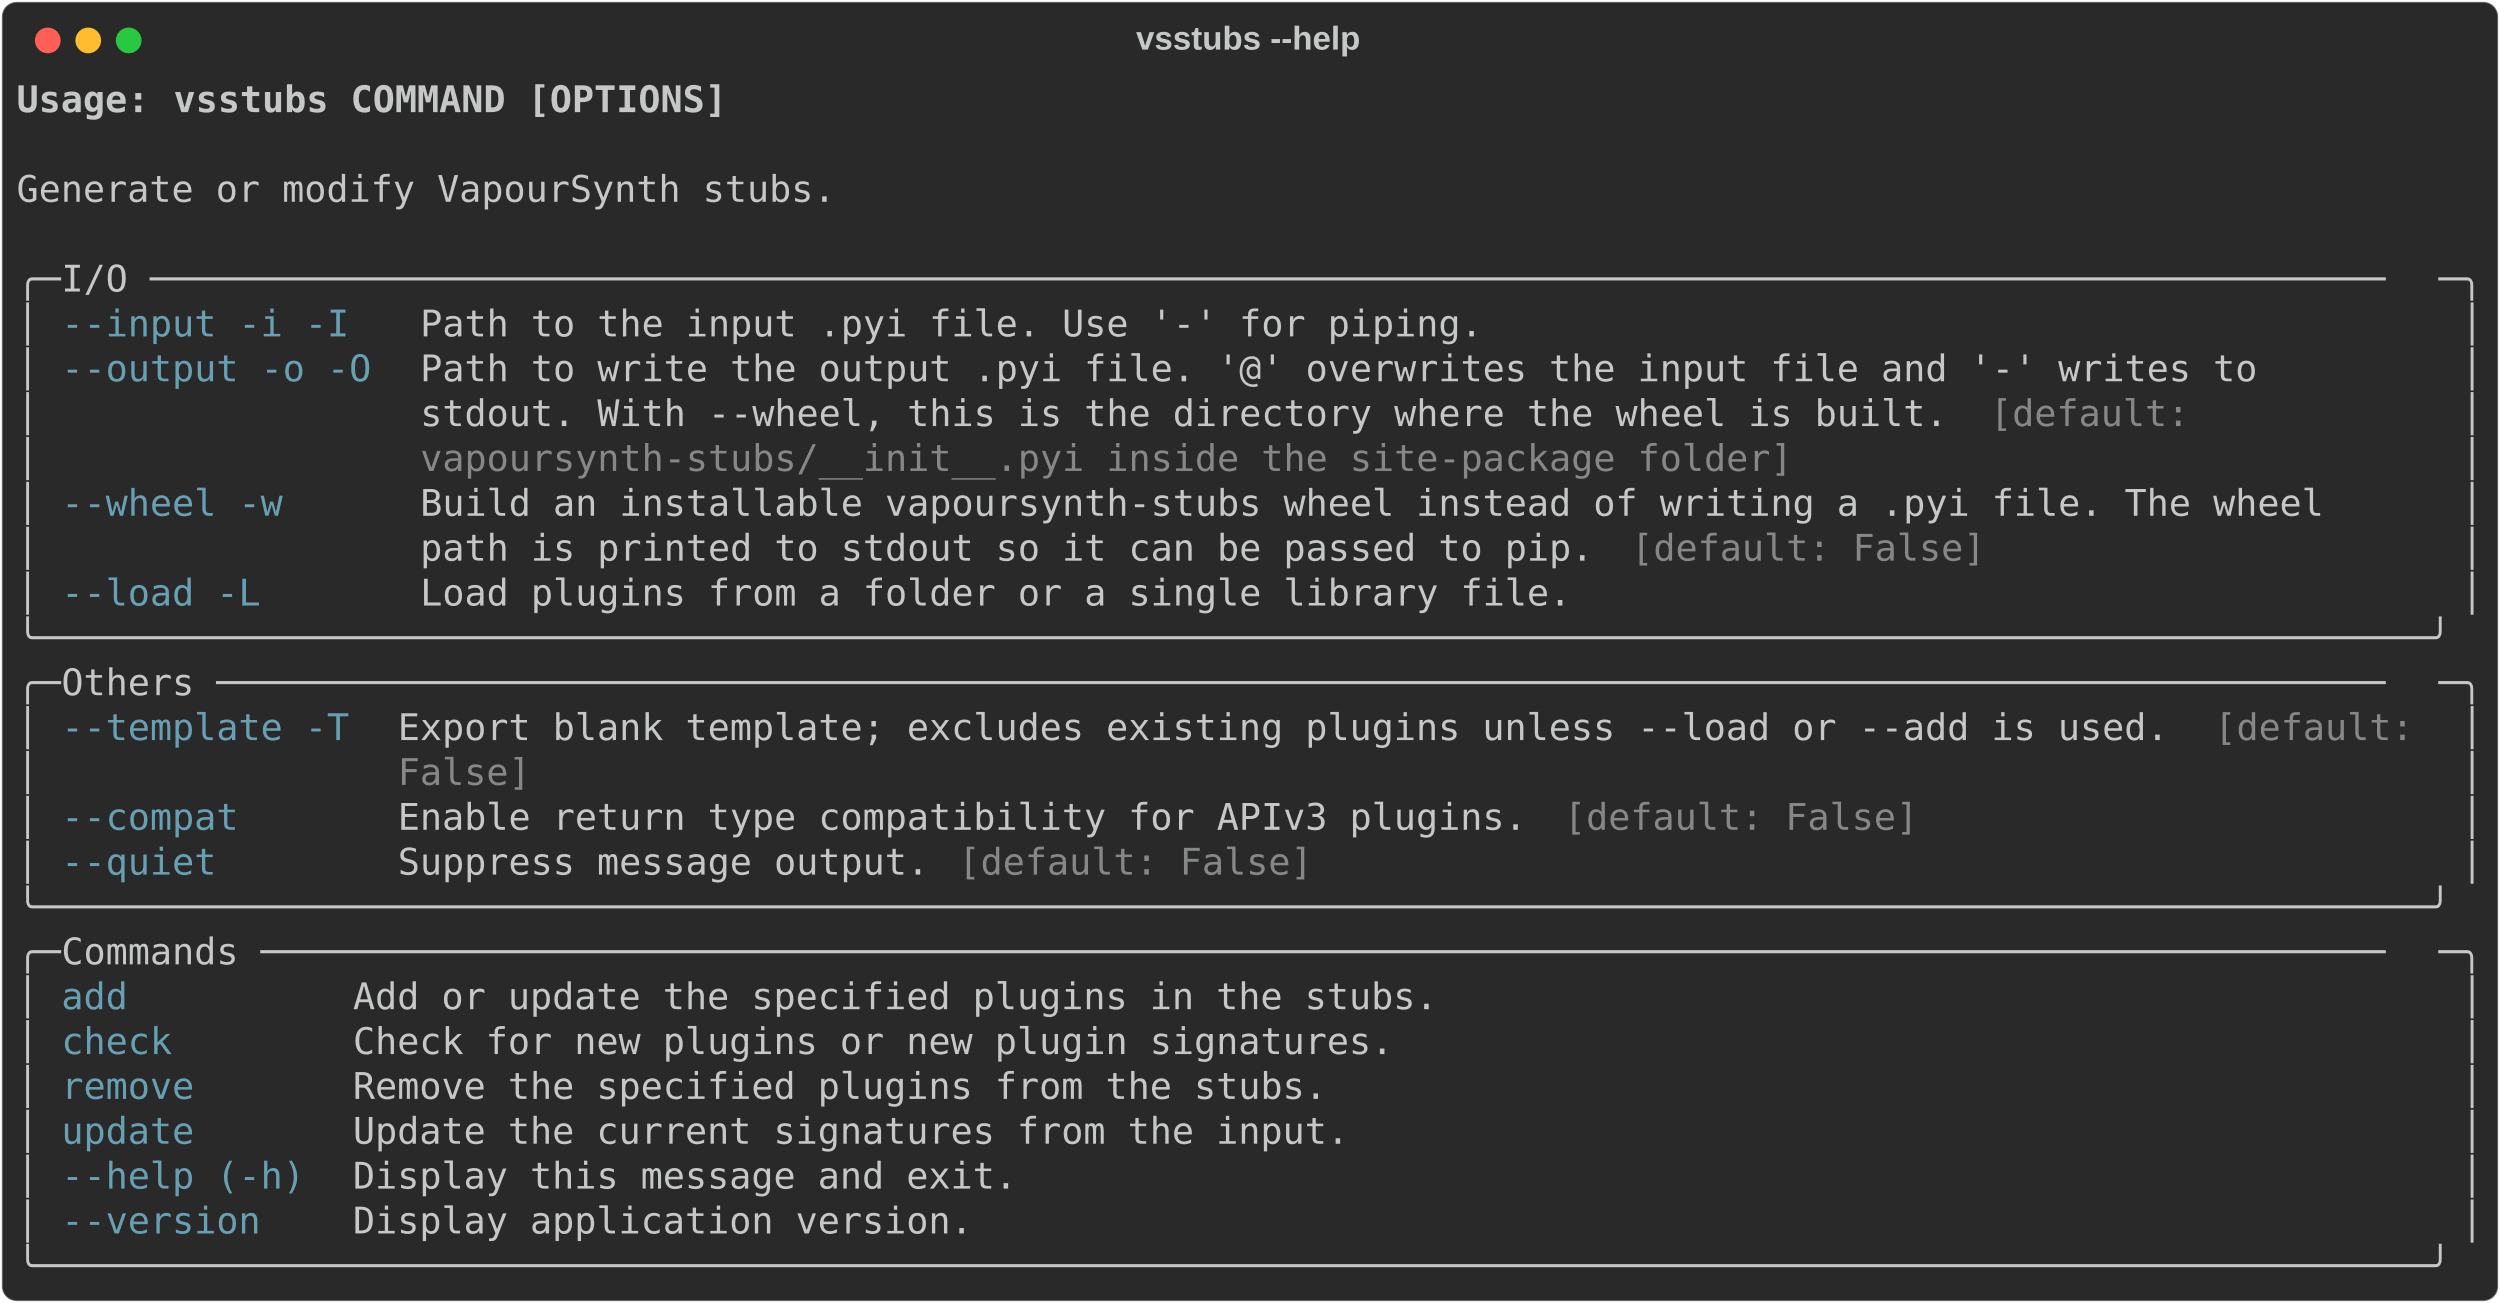
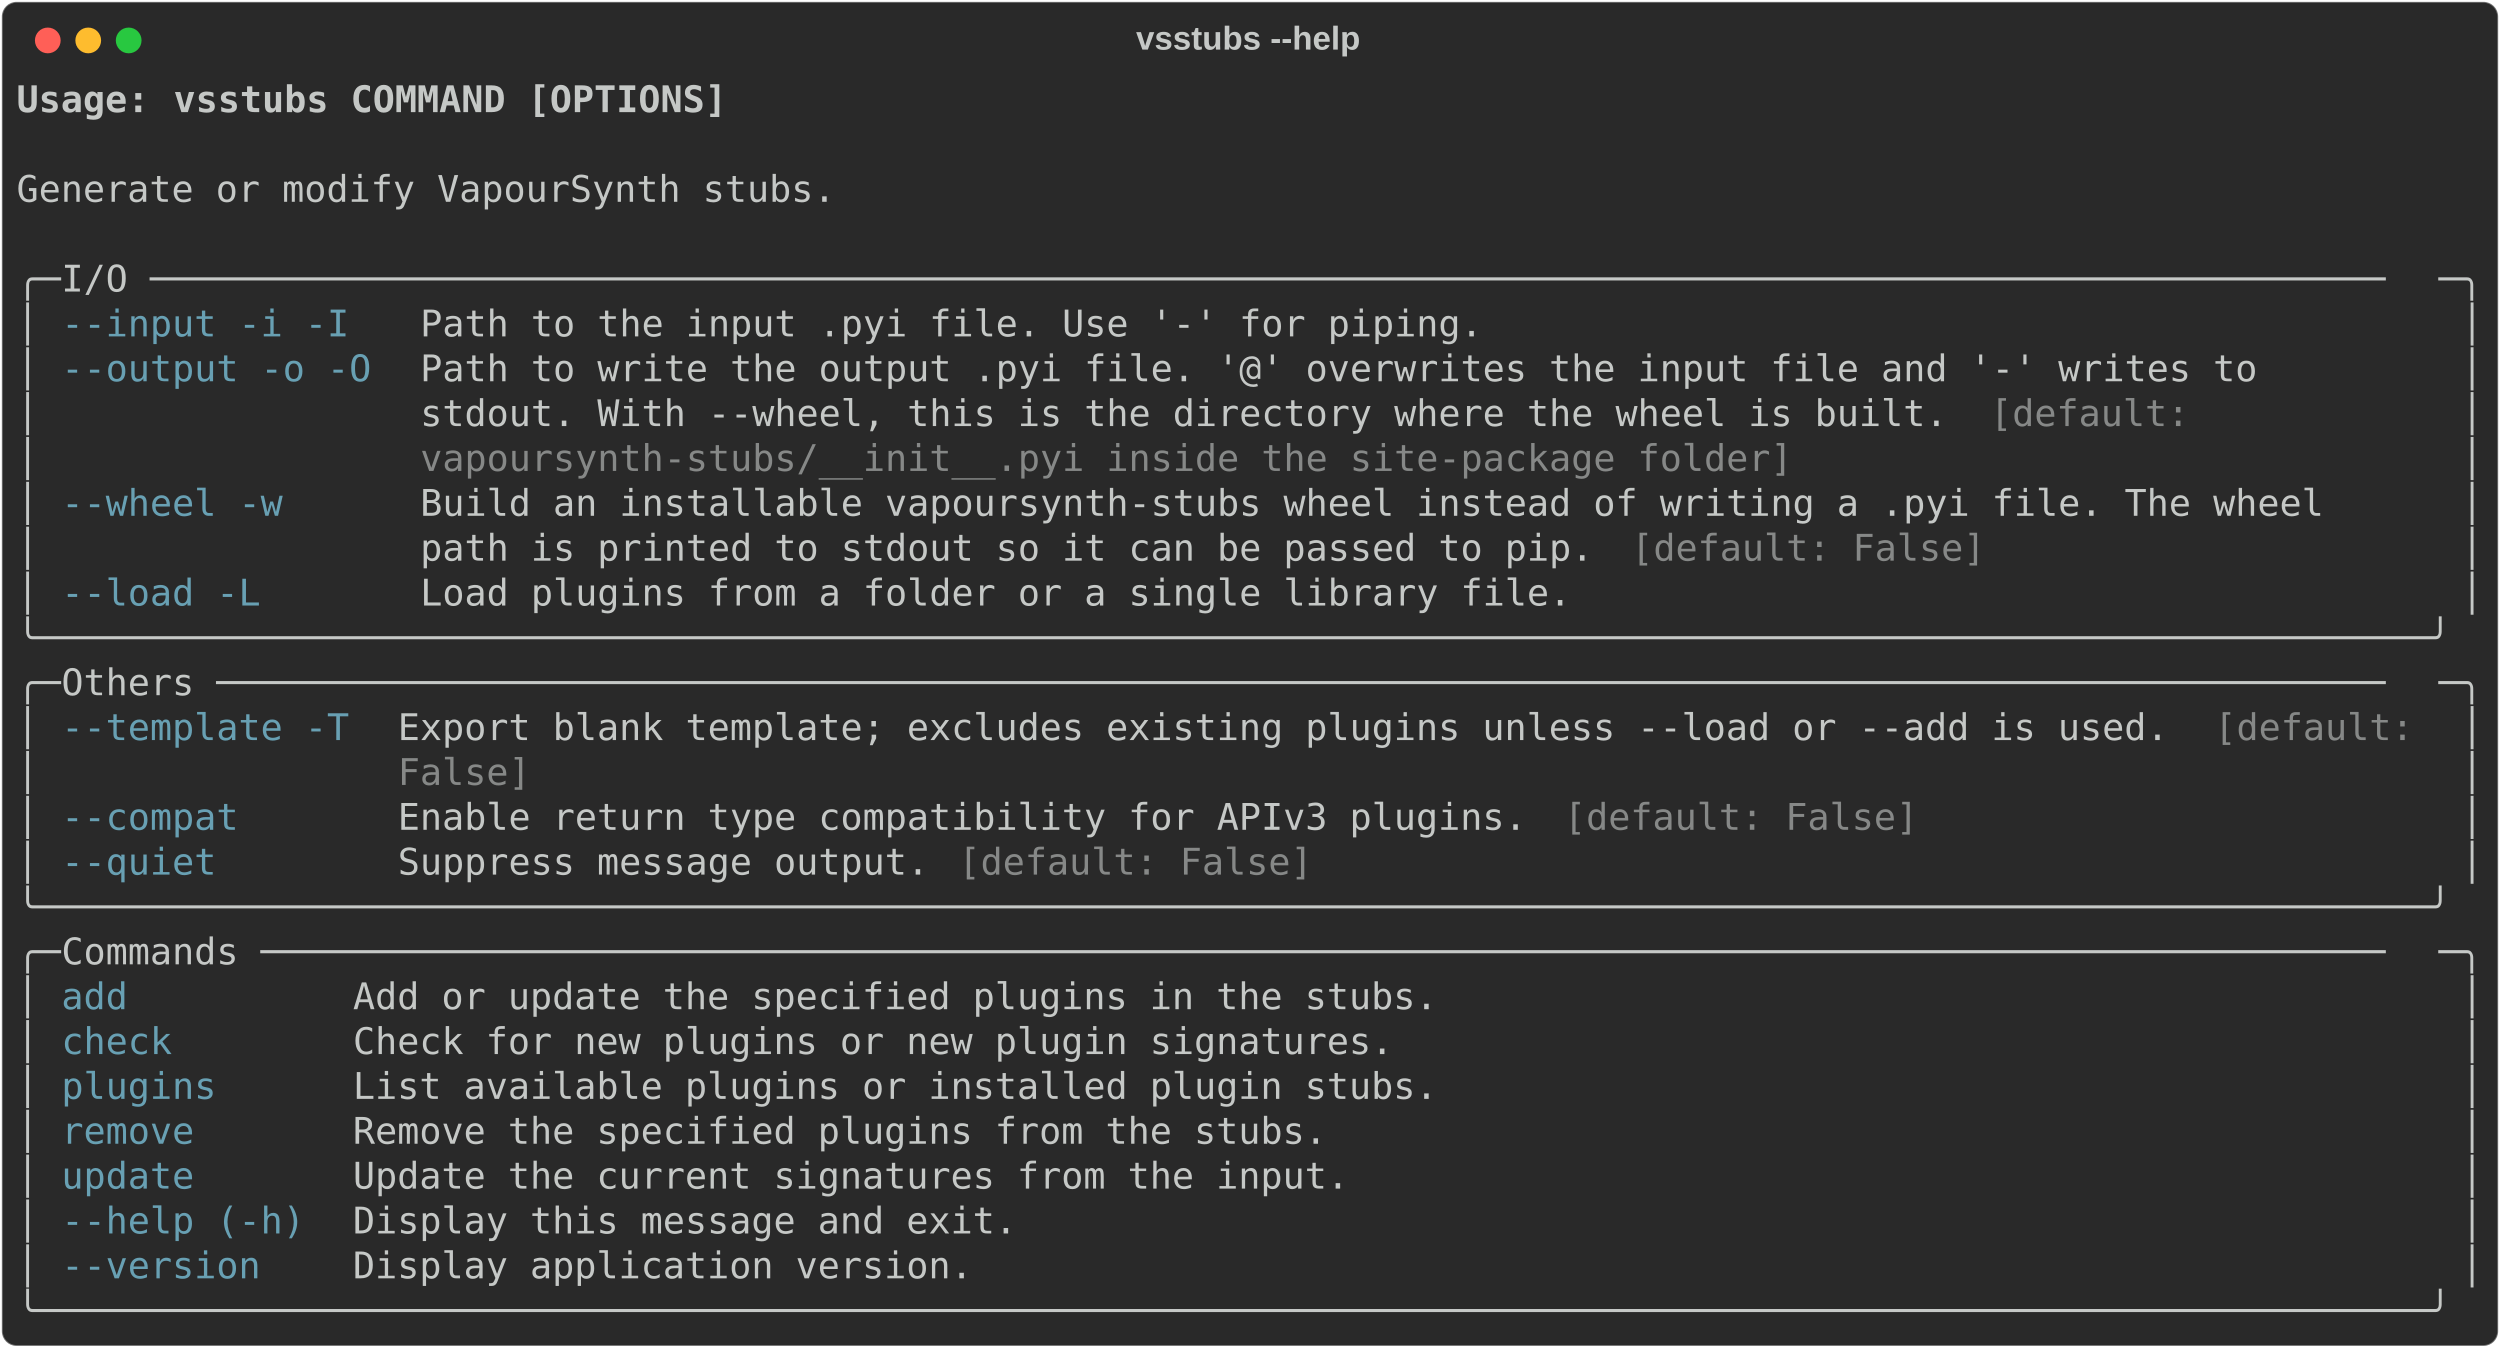
- <svg xmlns="http://www.w3.org/2000/svg" class="rich-terminal" viewBox="0 0 1360 708.8">
+ <svg xmlns="http://www.w3.org/2000/svg" class="rich-terminal" viewBox="0 0 1360 733.2">
  <style>

    @font-face {
        font-family: "Fira Code";
        src: local("FiraCode-Regular"),
                url("https://cdnjs.cloudflare.com/ajax/libs/firacode/6.2.0/woff2/FiraCode-Regular.woff2") format("woff2"),
                url("https://cdnjs.cloudflare.com/ajax/libs/firacode/6.2.0/woff/FiraCode-Regular.woff") format("woff");
        font-style: normal;
        font-weight: 400;
    }
    @font-face {
        font-family: "Fira Code";
        src: local("FiraCode-Bold"),
                url("https://cdnjs.cloudflare.com/ajax/libs/firacode/6.2.0/woff2/FiraCode-Bold.woff2") format("woff2"),
                url("https://cdnjs.cloudflare.com/ajax/libs/firacode/6.2.0/woff/FiraCode-Bold.woff") format("woff");
        font-style: bold;
        font-weight: 700;
    }

-     .terminal-2310073051-matrix {
+     .terminal-826497034-matrix {
        font-family: Fira Code, monospace;
        font-size: 20px;
        line-height: 24.4px;
        font-variant-east-asian: full-width;
    }

-     .terminal-2310073051-title {
+     .terminal-826497034-title {
        font-size: 18px;
        font-weight: bold;
        font-family: arial;
    }

-     .terminal-2310073051-r1 { fill: #c5c8c6;font-weight: bold }
- .terminal-2310073051-r2 { fill: #c5c8c6 }
- .terminal-2310073051-r3 { fill: #68a0b3 }
- .terminal-2310073051-r4 { fill: #868887 }
+     .terminal-826497034-r1 { fill: #c5c8c6;font-weight: bold }
+ .terminal-826497034-r2 { fill: #c5c8c6 }
+ .terminal-826497034-r3 { fill: #68a0b3 }
+ .terminal-826497034-r4 { fill: #868887 }
    </style>
  <defs>
-     <clipPath id="terminal-2310073051-clip-terminal">
-       <rect x="0" y="0" width="1341.0" height="657.8" />
-     </clipPath>
-     <clipPath id="terminal-2310073051-line-0">
+     <clipPath id="terminal-826497034-clip-terminal">
+       <rect x="0" y="0" width="1341.0" height="682.2" />
+     </clipPath>
+     <clipPath id="terminal-826497034-line-0">
      <rect x="0" y="1.5" width="1342" height="24.65" />
    </clipPath>
-     <clipPath id="terminal-2310073051-line-1">
+     <clipPath id="terminal-826497034-line-1">
      <rect x="0" y="25.9" width="1342" height="24.65" />
    </clipPath>
-     <clipPath id="terminal-2310073051-line-2">
+     <clipPath id="terminal-826497034-line-2">
      <rect x="0" y="50.3" width="1342" height="24.65" />
    </clipPath>
-     <clipPath id="terminal-2310073051-line-3">
+     <clipPath id="terminal-826497034-line-3">
      <rect x="0" y="74.7" width="1342" height="24.65" />
    </clipPath>
-     <clipPath id="terminal-2310073051-line-4">
+     <clipPath id="terminal-826497034-line-4">
      <rect x="0" y="99.1" width="1342" height="24.65" />
    </clipPath>
-     <clipPath id="terminal-2310073051-line-5">
+     <clipPath id="terminal-826497034-line-5">
      <rect x="0" y="123.5" width="1342" height="24.65" />
    </clipPath>
-     <clipPath id="terminal-2310073051-line-6">
+     <clipPath id="terminal-826497034-line-6">
      <rect x="0" y="147.9" width="1342" height="24.65" />
    </clipPath>
-     <clipPath id="terminal-2310073051-line-7">
+     <clipPath id="terminal-826497034-line-7">
      <rect x="0" y="172.3" width="1342" height="24.65" />
    </clipPath>
-     <clipPath id="terminal-2310073051-line-8">
+     <clipPath id="terminal-826497034-line-8">
      <rect x="0" y="196.7" width="1342" height="24.65" />
    </clipPath>
-     <clipPath id="terminal-2310073051-line-9">
+     <clipPath id="terminal-826497034-line-9">
      <rect x="0" y="221.1" width="1342" height="24.65" />
    </clipPath>
-     <clipPath id="terminal-2310073051-line-10">
+     <clipPath id="terminal-826497034-line-10">
      <rect x="0" y="245.5" width="1342" height="24.65" />
    </clipPath>
-     <clipPath id="terminal-2310073051-line-11">
+     <clipPath id="terminal-826497034-line-11">
      <rect x="0" y="269.9" width="1342" height="24.65" />
    </clipPath>
-     <clipPath id="terminal-2310073051-line-12">
+     <clipPath id="terminal-826497034-line-12">
      <rect x="0" y="294.3" width="1342" height="24.65" />
    </clipPath>
-     <clipPath id="terminal-2310073051-line-13">
+     <clipPath id="terminal-826497034-line-13">
      <rect x="0" y="318.7" width="1342" height="24.65" />
    </clipPath>
-     <clipPath id="terminal-2310073051-line-14">
+     <clipPath id="terminal-826497034-line-14">
      <rect x="0" y="343.1" width="1342" height="24.65" />
    </clipPath>
-     <clipPath id="terminal-2310073051-line-15">
+     <clipPath id="terminal-826497034-line-15">
      <rect x="0" y="367.5" width="1342" height="24.65" />
    </clipPath>
-     <clipPath id="terminal-2310073051-line-16">
+     <clipPath id="terminal-826497034-line-16">
      <rect x="0" y="391.9" width="1342" height="24.65" />
    </clipPath>
-     <clipPath id="terminal-2310073051-line-17">
+     <clipPath id="terminal-826497034-line-17">
      <rect x="0" y="416.3" width="1342" height="24.65" />
    </clipPath>
-     <clipPath id="terminal-2310073051-line-18">
+     <clipPath id="terminal-826497034-line-18">
      <rect x="0" y="440.7" width="1342" height="24.65" />
    </clipPath>
-     <clipPath id="terminal-2310073051-line-19">
+     <clipPath id="terminal-826497034-line-19">
      <rect x="0" y="465.1" width="1342" height="24.65" />
    </clipPath>
-     <clipPath id="terminal-2310073051-line-20">
+     <clipPath id="terminal-826497034-line-20">
      <rect x="0" y="489.5" width="1342" height="24.65" />
    </clipPath>
-     <clipPath id="terminal-2310073051-line-21">
+     <clipPath id="terminal-826497034-line-21">
      <rect x="0" y="513.9" width="1342" height="24.65" />
    </clipPath>
-     <clipPath id="terminal-2310073051-line-22">
+     <clipPath id="terminal-826497034-line-22">
      <rect x="0" y="538.3" width="1342" height="24.65" />
    </clipPath>
-     <clipPath id="terminal-2310073051-line-23">
+     <clipPath id="terminal-826497034-line-23">
      <rect x="0" y="562.7" width="1342" height="24.65" />
    </clipPath>
-     <clipPath id="terminal-2310073051-line-24">
+     <clipPath id="terminal-826497034-line-24">
      <rect x="0" y="587.1" width="1342" height="24.65" />
    </clipPath>
-     <clipPath id="terminal-2310073051-line-25">
+     <clipPath id="terminal-826497034-line-25">
      <rect x="0" y="611.5" width="1342" height="24.65" />
    </clipPath>
+     <clipPath id="terminal-826497034-line-26">
+       <rect x="0" y="635.9" width="1342" height="24.65" />
+     </clipPath>
  </defs>
-   <rect fill="#292929" stroke="rgba(255,255,255,0.35)" stroke-width="1" x="1" y="1" width="1358" height="706.8" rx="8" />
-   <text class="terminal-2310073051-title" fill="#c5c8c6" text-anchor="middle" x="679" y="27">vsstubs --help</text>
+   <rect fill="#292929" stroke="rgba(255,255,255,0.35)" stroke-width="1" x="1" y="1" width="1358" height="731.2" rx="8" />
+   <text class="terminal-826497034-title" fill="#c5c8c6" text-anchor="middle" x="679" y="27">vsstubs --help</text>
  <g transform="translate(26,22)">
    <circle cx="0" cy="0" r="7" fill="#ff5f57" />
    <circle cx="22" cy="0" r="7" fill="#febc2e" />
    <circle cx="44" cy="0" r="7" fill="#28c840" />
  </g>
-   <g transform="translate(9, 41)" clip-path="url(#terminal-2310073051-clip-terminal)">
-     <g class="terminal-2310073051-matrix">
-       <text class="terminal-2310073051-r1" x="0" y="20" textLength="85.4" clip-path="url(#terminal-2310073051-line-0)">Usage: </text>
-       <text class="terminal-2310073051-r1" x="85.4" y="20" textLength="305" clip-path="url(#terminal-2310073051-line-0)">vsstubs COMMAND [OPTIONS]</text>
-       <text class="terminal-2310073051-r2" x="1342" y="20" textLength="12.2" clip-path="url(#terminal-2310073051-line-0)">
- </text>
-       <text class="terminal-2310073051-r2" x="1342" y="44.4" textLength="12.2" clip-path="url(#terminal-2310073051-line-1)">
- </text>
-       <text class="terminal-2310073051-r2" x="0" y="68.8" textLength="451.4" clip-path="url(#terminal-2310073051-line-2)">Generate or modify VapourSynth stubs.</text>
-       <text class="terminal-2310073051-r2" x="1342" y="68.8" textLength="12.2" clip-path="url(#terminal-2310073051-line-2)">
- </text>
-       <text class="terminal-2310073051-r2" x="1342" y="93.2" textLength="12.2" clip-path="url(#terminal-2310073051-line-3)">
- </text>
-       <text class="terminal-2310073051-r2" x="0" y="117.6" textLength="24.4" clip-path="url(#terminal-2310073051-line-4)">╭─</text>
-       <text class="terminal-2310073051-r2" x="24.4" y="117.6" textLength="1293.2" clip-path="url(#terminal-2310073051-line-4)"> I/O ─────────────────────────────────────────────────────────────────────────────────────────────────────</text>
-       <text class="terminal-2310073051-r2" x="1317.6" y="117.6" textLength="24.4" clip-path="url(#terminal-2310073051-line-4)">─╮</text>
-       <text class="terminal-2310073051-r2" x="1342" y="117.6" textLength="12.2" clip-path="url(#terminal-2310073051-line-4)">
- </text>
-       <text class="terminal-2310073051-r2" x="0" y="142" textLength="12.2" clip-path="url(#terminal-2310073051-line-5)">│</text>
-       <text class="terminal-2310073051-r3" x="24.4" y="142" textLength="170.8" clip-path="url(#terminal-2310073051-line-5)">--input -i -I </text>
-       <text class="terminal-2310073051-r2" x="219.6" y="142" textLength="1098" clip-path="url(#terminal-2310073051-line-5)">Path to the input .pyi file. Use '-' for piping.                                          </text>
-       <text class="terminal-2310073051-r2" x="1329.8" y="142" textLength="12.2" clip-path="url(#terminal-2310073051-line-5)">│</text>
-       <text class="terminal-2310073051-r2" x="1342" y="142" textLength="12.2" clip-path="url(#terminal-2310073051-line-5)">
- </text>
-       <text class="terminal-2310073051-r2" x="0" y="166.4" textLength="12.2" clip-path="url(#terminal-2310073051-line-6)">│</text>
-       <text class="terminal-2310073051-r3" x="24.4" y="166.4" textLength="170.8" clip-path="url(#terminal-2310073051-line-6)">--output -o -O</text>
-       <text class="terminal-2310073051-r2" x="219.6" y="166.4" textLength="1098" clip-path="url(#terminal-2310073051-line-6)">Path to write the output .pyi file. '@' overwrites the input file and '-' writes to       </text>
-       <text class="terminal-2310073051-r2" x="1329.8" y="166.4" textLength="12.2" clip-path="url(#terminal-2310073051-line-6)">│</text>
-       <text class="terminal-2310073051-r2" x="1342" y="166.4" textLength="12.2" clip-path="url(#terminal-2310073051-line-6)">
- </text>
-       <text class="terminal-2310073051-r2" x="0" y="190.8" textLength="12.2" clip-path="url(#terminal-2310073051-line-7)">│</text>
-       <text class="terminal-2310073051-r2" x="219.6" y="190.8" textLength="854" clip-path="url(#terminal-2310073051-line-7)">stdout. With --wheel, this is the directory where the wheel is built. </text>
-       <text class="terminal-2310073051-r4" x="1073.6" y="190.8" textLength="122" clip-path="url(#terminal-2310073051-line-7)">[default: </text>
-       <text class="terminal-2310073051-r2" x="1329.8" y="190.8" textLength="12.2" clip-path="url(#terminal-2310073051-line-7)">│</text>
-       <text class="terminal-2310073051-r2" x="1342" y="190.8" textLength="12.2" clip-path="url(#terminal-2310073051-line-7)">
- </text>
-       <text class="terminal-2310073051-r2" x="0" y="215.2" textLength="12.2" clip-path="url(#terminal-2310073051-line-8)">│</text>
-       <text class="terminal-2310073051-r4" x="219.6" y="215.2" textLength="756.4" clip-path="url(#terminal-2310073051-line-8)">vapoursynth-stubs/__init__.pyi inside the site-package folder]</text>
-       <text class="terminal-2310073051-r2" x="1329.8" y="215.2" textLength="12.2" clip-path="url(#terminal-2310073051-line-8)">│</text>
-       <text class="terminal-2310073051-r2" x="1342" y="215.2" textLength="12.2" clip-path="url(#terminal-2310073051-line-8)">
- </text>
-       <text class="terminal-2310073051-r2" x="0" y="239.6" textLength="12.2" clip-path="url(#terminal-2310073051-line-9)">│</text>
-       <text class="terminal-2310073051-r3" x="24.4" y="239.6" textLength="170.8" clip-path="url(#terminal-2310073051-line-9)">--wheel -w    </text>
-       <text class="terminal-2310073051-r2" x="219.6" y="239.6" textLength="1098" clip-path="url(#terminal-2310073051-line-9)">Build an installable vapoursynth-stubs wheel instead of writing a .pyi file. The wheel    </text>
-       <text class="terminal-2310073051-r2" x="1329.8" y="239.6" textLength="12.2" clip-path="url(#terminal-2310073051-line-9)">│</text>
-       <text class="terminal-2310073051-r2" x="1342" y="239.6" textLength="12.2" clip-path="url(#terminal-2310073051-line-9)">
- </text>
-       <text class="terminal-2310073051-r2" x="0" y="264" textLength="12.2" clip-path="url(#terminal-2310073051-line-10)">│</text>
-       <text class="terminal-2310073051-r2" x="219.6" y="264" textLength="658.8" clip-path="url(#terminal-2310073051-line-10)">path is printed to stdout so it can be passed to pip. </text>
-       <text class="terminal-2310073051-r4" x="878.4" y="264" textLength="195.2" clip-path="url(#terminal-2310073051-line-10)">[default: False]</text>
-       <text class="terminal-2310073051-r2" x="1329.8" y="264" textLength="12.2" clip-path="url(#terminal-2310073051-line-10)">│</text>
-       <text class="terminal-2310073051-r2" x="1342" y="264" textLength="12.2" clip-path="url(#terminal-2310073051-line-10)">
- </text>
-       <text class="terminal-2310073051-r2" x="0" y="288.4" textLength="12.2" clip-path="url(#terminal-2310073051-line-11)">│</text>
-       <text class="terminal-2310073051-r3" x="24.4" y="288.4" textLength="170.8" clip-path="url(#terminal-2310073051-line-11)">--load -L     </text>
-       <text class="terminal-2310073051-r2" x="219.6" y="288.4" textLength="1098" clip-path="url(#terminal-2310073051-line-11)">Load plugins from a folder or a single library file.                                      </text>
-       <text class="terminal-2310073051-r2" x="1329.8" y="288.4" textLength="12.2" clip-path="url(#terminal-2310073051-line-11)">│</text>
-       <text class="terminal-2310073051-r2" x="1342" y="288.4" textLength="12.2" clip-path="url(#terminal-2310073051-line-11)">
- </text>
-       <text class="terminal-2310073051-r2" x="0" y="312.8" textLength="1342" clip-path="url(#terminal-2310073051-line-12)">╰────────────────────────────────────────────────────────────────────────────────────────────────────────────╯</text>
-       <text class="terminal-2310073051-r2" x="1342" y="312.8" textLength="12.2" clip-path="url(#terminal-2310073051-line-12)">
- </text>
-       <text class="terminal-2310073051-r2" x="0" y="337.2" textLength="24.4" clip-path="url(#terminal-2310073051-line-13)">╭─</text>
-       <text class="terminal-2310073051-r2" x="24.4" y="337.2" textLength="1293.2" clip-path="url(#terminal-2310073051-line-13)"> Others ──────────────────────────────────────────────────────────────────────────────────────────────────</text>
-       <text class="terminal-2310073051-r2" x="1317.6" y="337.2" textLength="24.4" clip-path="url(#terminal-2310073051-line-13)">─╮</text>
-       <text class="terminal-2310073051-r2" x="1342" y="337.2" textLength="12.2" clip-path="url(#terminal-2310073051-line-13)">
- </text>
-       <text class="terminal-2310073051-r2" x="0" y="361.6" textLength="12.2" clip-path="url(#terminal-2310073051-line-14)">│</text>
-       <text class="terminal-2310073051-r3" x="24.4" y="361.6" textLength="158.6" clip-path="url(#terminal-2310073051-line-14)">--template -T</text>
-       <text class="terminal-2310073051-r2" x="207.4" y="361.6" textLength="988.2" clip-path="url(#terminal-2310073051-line-14)">Export blank template; excludes existing plugins unless --load or --add is used. </text>
-       <text class="terminal-2310073051-r4" x="1195.6" y="361.6" textLength="122" clip-path="url(#terminal-2310073051-line-14)">[default: </text>
-       <text class="terminal-2310073051-r2" x="1329.8" y="361.6" textLength="12.2" clip-path="url(#terminal-2310073051-line-14)">│</text>
-       <text class="terminal-2310073051-r2" x="1342" y="361.6" textLength="12.2" clip-path="url(#terminal-2310073051-line-14)">
- </text>
-       <text class="terminal-2310073051-r2" x="0" y="386" textLength="12.2" clip-path="url(#terminal-2310073051-line-15)">│</text>
-       <text class="terminal-2310073051-r4" x="207.4" y="386" textLength="73.2" clip-path="url(#terminal-2310073051-line-15)">False]</text>
-       <text class="terminal-2310073051-r2" x="1329.8" y="386" textLength="12.2" clip-path="url(#terminal-2310073051-line-15)">│</text>
-       <text class="terminal-2310073051-r2" x="1342" y="386" textLength="12.2" clip-path="url(#terminal-2310073051-line-15)">
- </text>
-       <text class="terminal-2310073051-r2" x="0" y="410.4" textLength="12.2" clip-path="url(#terminal-2310073051-line-16)">│</text>
-       <text class="terminal-2310073051-r3" x="24.4" y="410.4" textLength="158.6" clip-path="url(#terminal-2310073051-line-16)">--compat     </text>
-       <text class="terminal-2310073051-r2" x="207.4" y="410.4" textLength="634.4" clip-path="url(#terminal-2310073051-line-16)">Enable return type compatibility for APIv3 plugins. </text>
-       <text class="terminal-2310073051-r4" x="841.8" y="410.4" textLength="195.2" clip-path="url(#terminal-2310073051-line-16)">[default: False]</text>
-       <text class="terminal-2310073051-r2" x="1329.8" y="410.4" textLength="12.2" clip-path="url(#terminal-2310073051-line-16)">│</text>
-       <text class="terminal-2310073051-r2" x="1342" y="410.4" textLength="12.2" clip-path="url(#terminal-2310073051-line-16)">
- </text>
-       <text class="terminal-2310073051-r2" x="0" y="434.8" textLength="12.2" clip-path="url(#terminal-2310073051-line-17)">│</text>
-       <text class="terminal-2310073051-r3" x="24.4" y="434.8" textLength="158.6" clip-path="url(#terminal-2310073051-line-17)">--quiet      </text>
-       <text class="terminal-2310073051-r2" x="207.4" y="434.8" textLength="305" clip-path="url(#terminal-2310073051-line-17)">Suppress message output. </text>
-       <text class="terminal-2310073051-r4" x="512.4" y="434.8" textLength="195.2" clip-path="url(#terminal-2310073051-line-17)">[default: False]</text>
-       <text class="terminal-2310073051-r2" x="1329.8" y="434.8" textLength="12.2" clip-path="url(#terminal-2310073051-line-17)">│</text>
-       <text class="terminal-2310073051-r2" x="1342" y="434.8" textLength="12.2" clip-path="url(#terminal-2310073051-line-17)">
- </text>
-       <text class="terminal-2310073051-r2" x="0" y="459.2" textLength="1342" clip-path="url(#terminal-2310073051-line-18)">╰────────────────────────────────────────────────────────────────────────────────────────────────────────────╯</text>
-       <text class="terminal-2310073051-r2" x="1342" y="459.2" textLength="12.2" clip-path="url(#terminal-2310073051-line-18)">
- </text>
-       <text class="terminal-2310073051-r2" x="0" y="483.6" textLength="24.4" clip-path="url(#terminal-2310073051-line-19)">╭─</text>
-       <text class="terminal-2310073051-r2" x="24.4" y="483.6" textLength="1293.2" clip-path="url(#terminal-2310073051-line-19)"> Commands ────────────────────────────────────────────────────────────────────────────────────────────────</text>
-       <text class="terminal-2310073051-r2" x="1317.6" y="483.6" textLength="24.4" clip-path="url(#terminal-2310073051-line-19)">─╮</text>
-       <text class="terminal-2310073051-r2" x="1342" y="483.6" textLength="12.2" clip-path="url(#terminal-2310073051-line-19)">
- </text>
-       <text class="terminal-2310073051-r2" x="0" y="508" textLength="12.2" clip-path="url(#terminal-2310073051-line-20)">│</text>
-       <text class="terminal-2310073051-r3" x="24.4" y="508" textLength="134.2" clip-path="url(#terminal-2310073051-line-20)">add        </text>
-       <text class="terminal-2310073051-r2" x="183" y="508" textLength="1134.6" clip-path="url(#terminal-2310073051-line-20)">Add or update the specified plugins in the stubs.                                            </text>
-       <text class="terminal-2310073051-r2" x="1329.8" y="508" textLength="12.2" clip-path="url(#terminal-2310073051-line-20)">│</text>
-       <text class="terminal-2310073051-r2" x="1342" y="508" textLength="12.2" clip-path="url(#terminal-2310073051-line-20)">
- </text>
-       <text class="terminal-2310073051-r2" x="0" y="532.4" textLength="12.2" clip-path="url(#terminal-2310073051-line-21)">│</text>
-       <text class="terminal-2310073051-r3" x="24.4" y="532.4" textLength="134.2" clip-path="url(#terminal-2310073051-line-21)">check      </text>
-       <text class="terminal-2310073051-r2" x="183" y="532.4" textLength="1134.6" clip-path="url(#terminal-2310073051-line-21)">Check for new plugins or new plugin signatures.                                              </text>
-       <text class="terminal-2310073051-r2" x="1329.8" y="532.4" textLength="12.2" clip-path="url(#terminal-2310073051-line-21)">│</text>
-       <text class="terminal-2310073051-r2" x="1342" y="532.4" textLength="12.2" clip-path="url(#terminal-2310073051-line-21)">
- </text>
-       <text class="terminal-2310073051-r2" x="0" y="556.8" textLength="12.2" clip-path="url(#terminal-2310073051-line-22)">│</text>
-       <text class="terminal-2310073051-r3" x="24.4" y="556.8" textLength="134.2" clip-path="url(#terminal-2310073051-line-22)">remove     </text>
-       <text class="terminal-2310073051-r2" x="183" y="556.8" textLength="1134.6" clip-path="url(#terminal-2310073051-line-22)">Remove the specified plugins from the stubs.                                                 </text>
-       <text class="terminal-2310073051-r2" x="1329.8" y="556.8" textLength="12.2" clip-path="url(#terminal-2310073051-line-22)">│</text>
-       <text class="terminal-2310073051-r2" x="1342" y="556.8" textLength="12.2" clip-path="url(#terminal-2310073051-line-22)">
- </text>
-       <text class="terminal-2310073051-r2" x="0" y="581.2" textLength="12.2" clip-path="url(#terminal-2310073051-line-23)">│</text>
-       <text class="terminal-2310073051-r3" x="24.4" y="581.2" textLength="134.2" clip-path="url(#terminal-2310073051-line-23)">update     </text>
-       <text class="terminal-2310073051-r2" x="183" y="581.2" textLength="1134.6" clip-path="url(#terminal-2310073051-line-23)">Update the current signatures from the input.                                                </text>
-       <text class="terminal-2310073051-r2" x="1329.8" y="581.2" textLength="12.2" clip-path="url(#terminal-2310073051-line-23)">│</text>
-       <text class="terminal-2310073051-r2" x="1342" y="581.2" textLength="12.2" clip-path="url(#terminal-2310073051-line-23)">
- </text>
-       <text class="terminal-2310073051-r2" x="0" y="605.6" textLength="12.2" clip-path="url(#terminal-2310073051-line-24)">│</text>
-       <text class="terminal-2310073051-r3" x="24.4" y="605.6" textLength="134.2" clip-path="url(#terminal-2310073051-line-24)">--help (-h)</text>
-       <text class="terminal-2310073051-r2" x="183" y="605.6" textLength="1134.6" clip-path="url(#terminal-2310073051-line-24)">Display this message and exit.                                                               </text>
-       <text class="terminal-2310073051-r2" x="1329.8" y="605.6" textLength="12.2" clip-path="url(#terminal-2310073051-line-24)">│</text>
-       <text class="terminal-2310073051-r2" x="1342" y="605.6" textLength="12.2" clip-path="url(#terminal-2310073051-line-24)">
- </text>
-       <text class="terminal-2310073051-r2" x="0" y="630" textLength="12.2" clip-path="url(#terminal-2310073051-line-25)">│</text>
-       <text class="terminal-2310073051-r3" x="24.4" y="630" textLength="134.2" clip-path="url(#terminal-2310073051-line-25)">--version  </text>
-       <text class="terminal-2310073051-r2" x="183" y="630" textLength="1134.6" clip-path="url(#terminal-2310073051-line-25)">Display application version.                                                                 </text>
-       <text class="terminal-2310073051-r2" x="1329.8" y="630" textLength="12.2" clip-path="url(#terminal-2310073051-line-25)">│</text>
-       <text class="terminal-2310073051-r2" x="1342" y="630" textLength="12.2" clip-path="url(#terminal-2310073051-line-25)">
- </text>
-       <text class="terminal-2310073051-r2" x="0" y="654.4" textLength="1342" clip-path="url(#terminal-2310073051-line-26)">╰────────────────────────────────────────────────────────────────────────────────────────────────────────────╯</text>
-       <text class="terminal-2310073051-r2" x="1342" y="654.4" textLength="12.2" clip-path="url(#terminal-2310073051-line-26)">
+   <g transform="translate(9, 41)" clip-path="url(#terminal-826497034-clip-terminal)">
+     <g class="terminal-826497034-matrix">
+       <text class="terminal-826497034-r1" x="0" y="20" textLength="85.4" clip-path="url(#terminal-826497034-line-0)">Usage: </text>
+       <text class="terminal-826497034-r1" x="85.4" y="20" textLength="305" clip-path="url(#terminal-826497034-line-0)">vsstubs COMMAND [OPTIONS]</text>
+       <text class="terminal-826497034-r2" x="1342" y="20" textLength="12.2" clip-path="url(#terminal-826497034-line-0)">
+ </text>
+       <text class="terminal-826497034-r2" x="1342" y="44.4" textLength="12.2" clip-path="url(#terminal-826497034-line-1)">
+ </text>
+       <text class="terminal-826497034-r2" x="0" y="68.8" textLength="451.4" clip-path="url(#terminal-826497034-line-2)">Generate or modify VapourSynth stubs.</text>
+       <text class="terminal-826497034-r2" x="1342" y="68.8" textLength="12.2" clip-path="url(#terminal-826497034-line-2)">
+ </text>
+       <text class="terminal-826497034-r2" x="1342" y="93.2" textLength="12.2" clip-path="url(#terminal-826497034-line-3)">
+ </text>
+       <text class="terminal-826497034-r2" x="0" y="117.6" textLength="24.4" clip-path="url(#terminal-826497034-line-4)">╭─</text>
+       <text class="terminal-826497034-r2" x="24.4" y="117.6" textLength="1293.2" clip-path="url(#terminal-826497034-line-4)"> I/O ─────────────────────────────────────────────────────────────────────────────────────────────────────</text>
+       <text class="terminal-826497034-r2" x="1317.6" y="117.6" textLength="24.4" clip-path="url(#terminal-826497034-line-4)">─╮</text>
+       <text class="terminal-826497034-r2" x="1342" y="117.6" textLength="12.2" clip-path="url(#terminal-826497034-line-4)">
+ </text>
+       <text class="terminal-826497034-r2" x="0" y="142" textLength="12.2" clip-path="url(#terminal-826497034-line-5)">│</text>
+       <text class="terminal-826497034-r3" x="24.4" y="142" textLength="170.8" clip-path="url(#terminal-826497034-line-5)">--input -i -I </text>
+       <text class="terminal-826497034-r2" x="219.6" y="142" textLength="1098" clip-path="url(#terminal-826497034-line-5)">Path to the input .pyi file. Use '-' for piping.                                          </text>
+       <text class="terminal-826497034-r2" x="1329.8" y="142" textLength="12.2" clip-path="url(#terminal-826497034-line-5)">│</text>
+       <text class="terminal-826497034-r2" x="1342" y="142" textLength="12.2" clip-path="url(#terminal-826497034-line-5)">
+ </text>
+       <text class="terminal-826497034-r2" x="0" y="166.4" textLength="12.2" clip-path="url(#terminal-826497034-line-6)">│</text>
+       <text class="terminal-826497034-r3" x="24.4" y="166.4" textLength="170.8" clip-path="url(#terminal-826497034-line-6)">--output -o -O</text>
+       <text class="terminal-826497034-r2" x="219.6" y="166.4" textLength="1098" clip-path="url(#terminal-826497034-line-6)">Path to write the output .pyi file. '@' overwrites the input file and '-' writes to       </text>
+       <text class="terminal-826497034-r2" x="1329.8" y="166.4" textLength="12.2" clip-path="url(#terminal-826497034-line-6)">│</text>
+       <text class="terminal-826497034-r2" x="1342" y="166.4" textLength="12.2" clip-path="url(#terminal-826497034-line-6)">
+ </text>
+       <text class="terminal-826497034-r2" x="0" y="190.8" textLength="12.2" clip-path="url(#terminal-826497034-line-7)">│</text>
+       <text class="terminal-826497034-r2" x="219.6" y="190.8" textLength="854" clip-path="url(#terminal-826497034-line-7)">stdout. With --wheel, this is the directory where the wheel is built. </text>
+       <text class="terminal-826497034-r4" x="1073.6" y="190.8" textLength="122" clip-path="url(#terminal-826497034-line-7)">[default: </text>
+       <text class="terminal-826497034-r2" x="1329.8" y="190.8" textLength="12.2" clip-path="url(#terminal-826497034-line-7)">│</text>
+       <text class="terminal-826497034-r2" x="1342" y="190.8" textLength="12.2" clip-path="url(#terminal-826497034-line-7)">
+ </text>
+       <text class="terminal-826497034-r2" x="0" y="215.2" textLength="12.2" clip-path="url(#terminal-826497034-line-8)">│</text>
+       <text class="terminal-826497034-r4" x="219.6" y="215.2" textLength="756.4" clip-path="url(#terminal-826497034-line-8)">vapoursynth-stubs/__init__.pyi inside the site-package folder]</text>
+       <text class="terminal-826497034-r2" x="1329.8" y="215.2" textLength="12.2" clip-path="url(#terminal-826497034-line-8)">│</text>
+       <text class="terminal-826497034-r2" x="1342" y="215.2" textLength="12.2" clip-path="url(#terminal-826497034-line-8)">
+ </text>
+       <text class="terminal-826497034-r2" x="0" y="239.6" textLength="12.2" clip-path="url(#terminal-826497034-line-9)">│</text>
+       <text class="terminal-826497034-r3" x="24.4" y="239.6" textLength="170.8" clip-path="url(#terminal-826497034-line-9)">--wheel -w    </text>
+       <text class="terminal-826497034-r2" x="219.6" y="239.6" textLength="1098" clip-path="url(#terminal-826497034-line-9)">Build an installable vapoursynth-stubs wheel instead of writing a .pyi file. The wheel    </text>
+       <text class="terminal-826497034-r2" x="1329.8" y="239.6" textLength="12.2" clip-path="url(#terminal-826497034-line-9)">│</text>
+       <text class="terminal-826497034-r2" x="1342" y="239.6" textLength="12.2" clip-path="url(#terminal-826497034-line-9)">
+ </text>
+       <text class="terminal-826497034-r2" x="0" y="264" textLength="12.2" clip-path="url(#terminal-826497034-line-10)">│</text>
+       <text class="terminal-826497034-r2" x="219.6" y="264" textLength="658.8" clip-path="url(#terminal-826497034-line-10)">path is printed to stdout so it can be passed to pip. </text>
+       <text class="terminal-826497034-r4" x="878.4" y="264" textLength="195.2" clip-path="url(#terminal-826497034-line-10)">[default: False]</text>
+       <text class="terminal-826497034-r2" x="1329.8" y="264" textLength="12.2" clip-path="url(#terminal-826497034-line-10)">│</text>
+       <text class="terminal-826497034-r2" x="1342" y="264" textLength="12.2" clip-path="url(#terminal-826497034-line-10)">
+ </text>
+       <text class="terminal-826497034-r2" x="0" y="288.4" textLength="12.2" clip-path="url(#terminal-826497034-line-11)">│</text>
+       <text class="terminal-826497034-r3" x="24.4" y="288.4" textLength="170.8" clip-path="url(#terminal-826497034-line-11)">--load -L     </text>
+       <text class="terminal-826497034-r2" x="219.6" y="288.4" textLength="1098" clip-path="url(#terminal-826497034-line-11)">Load plugins from a folder or a single library file.                                      </text>
+       <text class="terminal-826497034-r2" x="1329.8" y="288.4" textLength="12.2" clip-path="url(#terminal-826497034-line-11)">│</text>
+       <text class="terminal-826497034-r2" x="1342" y="288.4" textLength="12.2" clip-path="url(#terminal-826497034-line-11)">
+ </text>
+       <text class="terminal-826497034-r2" x="0" y="312.8" textLength="1342" clip-path="url(#terminal-826497034-line-12)">╰────────────────────────────────────────────────────────────────────────────────────────────────────────────╯</text>
+       <text class="terminal-826497034-r2" x="1342" y="312.8" textLength="12.2" clip-path="url(#terminal-826497034-line-12)">
+ </text>
+       <text class="terminal-826497034-r2" x="0" y="337.2" textLength="24.4" clip-path="url(#terminal-826497034-line-13)">╭─</text>
+       <text class="terminal-826497034-r2" x="24.4" y="337.2" textLength="1293.2" clip-path="url(#terminal-826497034-line-13)"> Others ──────────────────────────────────────────────────────────────────────────────────────────────────</text>
+       <text class="terminal-826497034-r2" x="1317.6" y="337.2" textLength="24.4" clip-path="url(#terminal-826497034-line-13)">─╮</text>
+       <text class="terminal-826497034-r2" x="1342" y="337.2" textLength="12.2" clip-path="url(#terminal-826497034-line-13)">
+ </text>
+       <text class="terminal-826497034-r2" x="0" y="361.6" textLength="12.2" clip-path="url(#terminal-826497034-line-14)">│</text>
+       <text class="terminal-826497034-r3" x="24.4" y="361.6" textLength="158.6" clip-path="url(#terminal-826497034-line-14)">--template -T</text>
+       <text class="terminal-826497034-r2" x="207.4" y="361.6" textLength="988.2" clip-path="url(#terminal-826497034-line-14)">Export blank template; excludes existing plugins unless --load or --add is used. </text>
+       <text class="terminal-826497034-r4" x="1195.6" y="361.6" textLength="122" clip-path="url(#terminal-826497034-line-14)">[default: </text>
+       <text class="terminal-826497034-r2" x="1329.8" y="361.6" textLength="12.2" clip-path="url(#terminal-826497034-line-14)">│</text>
+       <text class="terminal-826497034-r2" x="1342" y="361.6" textLength="12.2" clip-path="url(#terminal-826497034-line-14)">
+ </text>
+       <text class="terminal-826497034-r2" x="0" y="386" textLength="12.2" clip-path="url(#terminal-826497034-line-15)">│</text>
+       <text class="terminal-826497034-r4" x="207.4" y="386" textLength="73.2" clip-path="url(#terminal-826497034-line-15)">False]</text>
+       <text class="terminal-826497034-r2" x="1329.8" y="386" textLength="12.2" clip-path="url(#terminal-826497034-line-15)">│</text>
+       <text class="terminal-826497034-r2" x="1342" y="386" textLength="12.2" clip-path="url(#terminal-826497034-line-15)">
+ </text>
+       <text class="terminal-826497034-r2" x="0" y="410.4" textLength="12.2" clip-path="url(#terminal-826497034-line-16)">│</text>
+       <text class="terminal-826497034-r3" x="24.4" y="410.4" textLength="158.6" clip-path="url(#terminal-826497034-line-16)">--compat     </text>
+       <text class="terminal-826497034-r2" x="207.4" y="410.4" textLength="634.4" clip-path="url(#terminal-826497034-line-16)">Enable return type compatibility for APIv3 plugins. </text>
+       <text class="terminal-826497034-r4" x="841.8" y="410.4" textLength="195.2" clip-path="url(#terminal-826497034-line-16)">[default: False]</text>
+       <text class="terminal-826497034-r2" x="1329.8" y="410.4" textLength="12.2" clip-path="url(#terminal-826497034-line-16)">│</text>
+       <text class="terminal-826497034-r2" x="1342" y="410.4" textLength="12.2" clip-path="url(#terminal-826497034-line-16)">
+ </text>
+       <text class="terminal-826497034-r2" x="0" y="434.8" textLength="12.2" clip-path="url(#terminal-826497034-line-17)">│</text>
+       <text class="terminal-826497034-r3" x="24.4" y="434.8" textLength="158.6" clip-path="url(#terminal-826497034-line-17)">--quiet      </text>
+       <text class="terminal-826497034-r2" x="207.4" y="434.8" textLength="305" clip-path="url(#terminal-826497034-line-17)">Suppress message output. </text>
+       <text class="terminal-826497034-r4" x="512.4" y="434.8" textLength="195.2" clip-path="url(#terminal-826497034-line-17)">[default: False]</text>
+       <text class="terminal-826497034-r2" x="1329.8" y="434.8" textLength="12.2" clip-path="url(#terminal-826497034-line-17)">│</text>
+       <text class="terminal-826497034-r2" x="1342" y="434.8" textLength="12.2" clip-path="url(#terminal-826497034-line-17)">
+ </text>
+       <text class="terminal-826497034-r2" x="0" y="459.2" textLength="1342" clip-path="url(#terminal-826497034-line-18)">╰────────────────────────────────────────────────────────────────────────────────────────────────────────────╯</text>
+       <text class="terminal-826497034-r2" x="1342" y="459.2" textLength="12.2" clip-path="url(#terminal-826497034-line-18)">
+ </text>
+       <text class="terminal-826497034-r2" x="0" y="483.6" textLength="24.4" clip-path="url(#terminal-826497034-line-19)">╭─</text>
+       <text class="terminal-826497034-r2" x="24.4" y="483.6" textLength="1293.2" clip-path="url(#terminal-826497034-line-19)"> Commands ────────────────────────────────────────────────────────────────────────────────────────────────</text>
+       <text class="terminal-826497034-r2" x="1317.6" y="483.6" textLength="24.4" clip-path="url(#terminal-826497034-line-19)">─╮</text>
+       <text class="terminal-826497034-r2" x="1342" y="483.6" textLength="12.2" clip-path="url(#terminal-826497034-line-19)">
+ </text>
+       <text class="terminal-826497034-r2" x="0" y="508" textLength="12.2" clip-path="url(#terminal-826497034-line-20)">│</text>
+       <text class="terminal-826497034-r3" x="24.4" y="508" textLength="134.2" clip-path="url(#terminal-826497034-line-20)">add        </text>
+       <text class="terminal-826497034-r2" x="183" y="508" textLength="1134.6" clip-path="url(#terminal-826497034-line-20)">Add or update the specified plugins in the stubs.                                            </text>
+       <text class="terminal-826497034-r2" x="1329.8" y="508" textLength="12.2" clip-path="url(#terminal-826497034-line-20)">│</text>
+       <text class="terminal-826497034-r2" x="1342" y="508" textLength="12.2" clip-path="url(#terminal-826497034-line-20)">
+ </text>
+       <text class="terminal-826497034-r2" x="0" y="532.4" textLength="12.2" clip-path="url(#terminal-826497034-line-21)">│</text>
+       <text class="terminal-826497034-r3" x="24.4" y="532.4" textLength="134.2" clip-path="url(#terminal-826497034-line-21)">check      </text>
+       <text class="terminal-826497034-r2" x="183" y="532.4" textLength="1134.6" clip-path="url(#terminal-826497034-line-21)">Check for new plugins or new plugin signatures.                                              </text>
+       <text class="terminal-826497034-r2" x="1329.8" y="532.4" textLength="12.2" clip-path="url(#terminal-826497034-line-21)">│</text>
+       <text class="terminal-826497034-r2" x="1342" y="532.4" textLength="12.2" clip-path="url(#terminal-826497034-line-21)">
+ </text>
+       <text class="terminal-826497034-r2" x="0" y="556.8" textLength="12.2" clip-path="url(#terminal-826497034-line-22)">│</text>
+       <text class="terminal-826497034-r3" x="24.4" y="556.8" textLength="134.2" clip-path="url(#terminal-826497034-line-22)">plugins    </text>
+       <text class="terminal-826497034-r2" x="183" y="556.8" textLength="1134.6" clip-path="url(#terminal-826497034-line-22)">List available plugins or installed plugin stubs.                                            </text>
+       <text class="terminal-826497034-r2" x="1329.8" y="556.8" textLength="12.2" clip-path="url(#terminal-826497034-line-22)">│</text>
+       <text class="terminal-826497034-r2" x="1342" y="556.8" textLength="12.2" clip-path="url(#terminal-826497034-line-22)">
+ </text>
+       <text class="terminal-826497034-r2" x="0" y="581.2" textLength="12.2" clip-path="url(#terminal-826497034-line-23)">│</text>
+       <text class="terminal-826497034-r3" x="24.4" y="581.2" textLength="134.2" clip-path="url(#terminal-826497034-line-23)">remove     </text>
+       <text class="terminal-826497034-r2" x="183" y="581.2" textLength="1134.6" clip-path="url(#terminal-826497034-line-23)">Remove the specified plugins from the stubs.                                                 </text>
+       <text class="terminal-826497034-r2" x="1329.8" y="581.2" textLength="12.2" clip-path="url(#terminal-826497034-line-23)">│</text>
+       <text class="terminal-826497034-r2" x="1342" y="581.2" textLength="12.2" clip-path="url(#terminal-826497034-line-23)">
+ </text>
+       <text class="terminal-826497034-r2" x="0" y="605.6" textLength="12.2" clip-path="url(#terminal-826497034-line-24)">│</text>
+       <text class="terminal-826497034-r3" x="24.4" y="605.6" textLength="134.2" clip-path="url(#terminal-826497034-line-24)">update     </text>
+       <text class="terminal-826497034-r2" x="183" y="605.6" textLength="1134.6" clip-path="url(#terminal-826497034-line-24)">Update the current signatures from the input.                                                </text>
+       <text class="terminal-826497034-r2" x="1329.8" y="605.6" textLength="12.2" clip-path="url(#terminal-826497034-line-24)">│</text>
+       <text class="terminal-826497034-r2" x="1342" y="605.6" textLength="12.2" clip-path="url(#terminal-826497034-line-24)">
+ </text>
+       <text class="terminal-826497034-r2" x="0" y="630" textLength="12.2" clip-path="url(#terminal-826497034-line-25)">│</text>
+       <text class="terminal-826497034-r3" x="24.4" y="630" textLength="134.2" clip-path="url(#terminal-826497034-line-25)">--help (-h)</text>
+       <text class="terminal-826497034-r2" x="183" y="630" textLength="1134.6" clip-path="url(#terminal-826497034-line-25)">Display this message and exit.                                                               </text>
+       <text class="terminal-826497034-r2" x="1329.8" y="630" textLength="12.2" clip-path="url(#terminal-826497034-line-25)">│</text>
+       <text class="terminal-826497034-r2" x="1342" y="630" textLength="12.2" clip-path="url(#terminal-826497034-line-25)">
+ </text>
+       <text class="terminal-826497034-r2" x="0" y="654.4" textLength="12.2" clip-path="url(#terminal-826497034-line-26)">│</text>
+       <text class="terminal-826497034-r3" x="24.4" y="654.4" textLength="134.2" clip-path="url(#terminal-826497034-line-26)">--version  </text>
+       <text class="terminal-826497034-r2" x="183" y="654.4" textLength="1134.6" clip-path="url(#terminal-826497034-line-26)">Display application version.                                                                 </text>
+       <text class="terminal-826497034-r2" x="1329.8" y="654.4" textLength="12.2" clip-path="url(#terminal-826497034-line-26)">│</text>
+       <text class="terminal-826497034-r2" x="1342" y="654.4" textLength="12.2" clip-path="url(#terminal-826497034-line-26)">
+ </text>
+       <text class="terminal-826497034-r2" x="0" y="678.8" textLength="1342" clip-path="url(#terminal-826497034-line-27)">╰────────────────────────────────────────────────────────────────────────────────────────────────────────────╯</text>
+       <text class="terminal-826497034-r2" x="1342" y="678.8" textLength="12.2" clip-path="url(#terminal-826497034-line-27)">
</text>
    </g>
  </g>
</svg>
